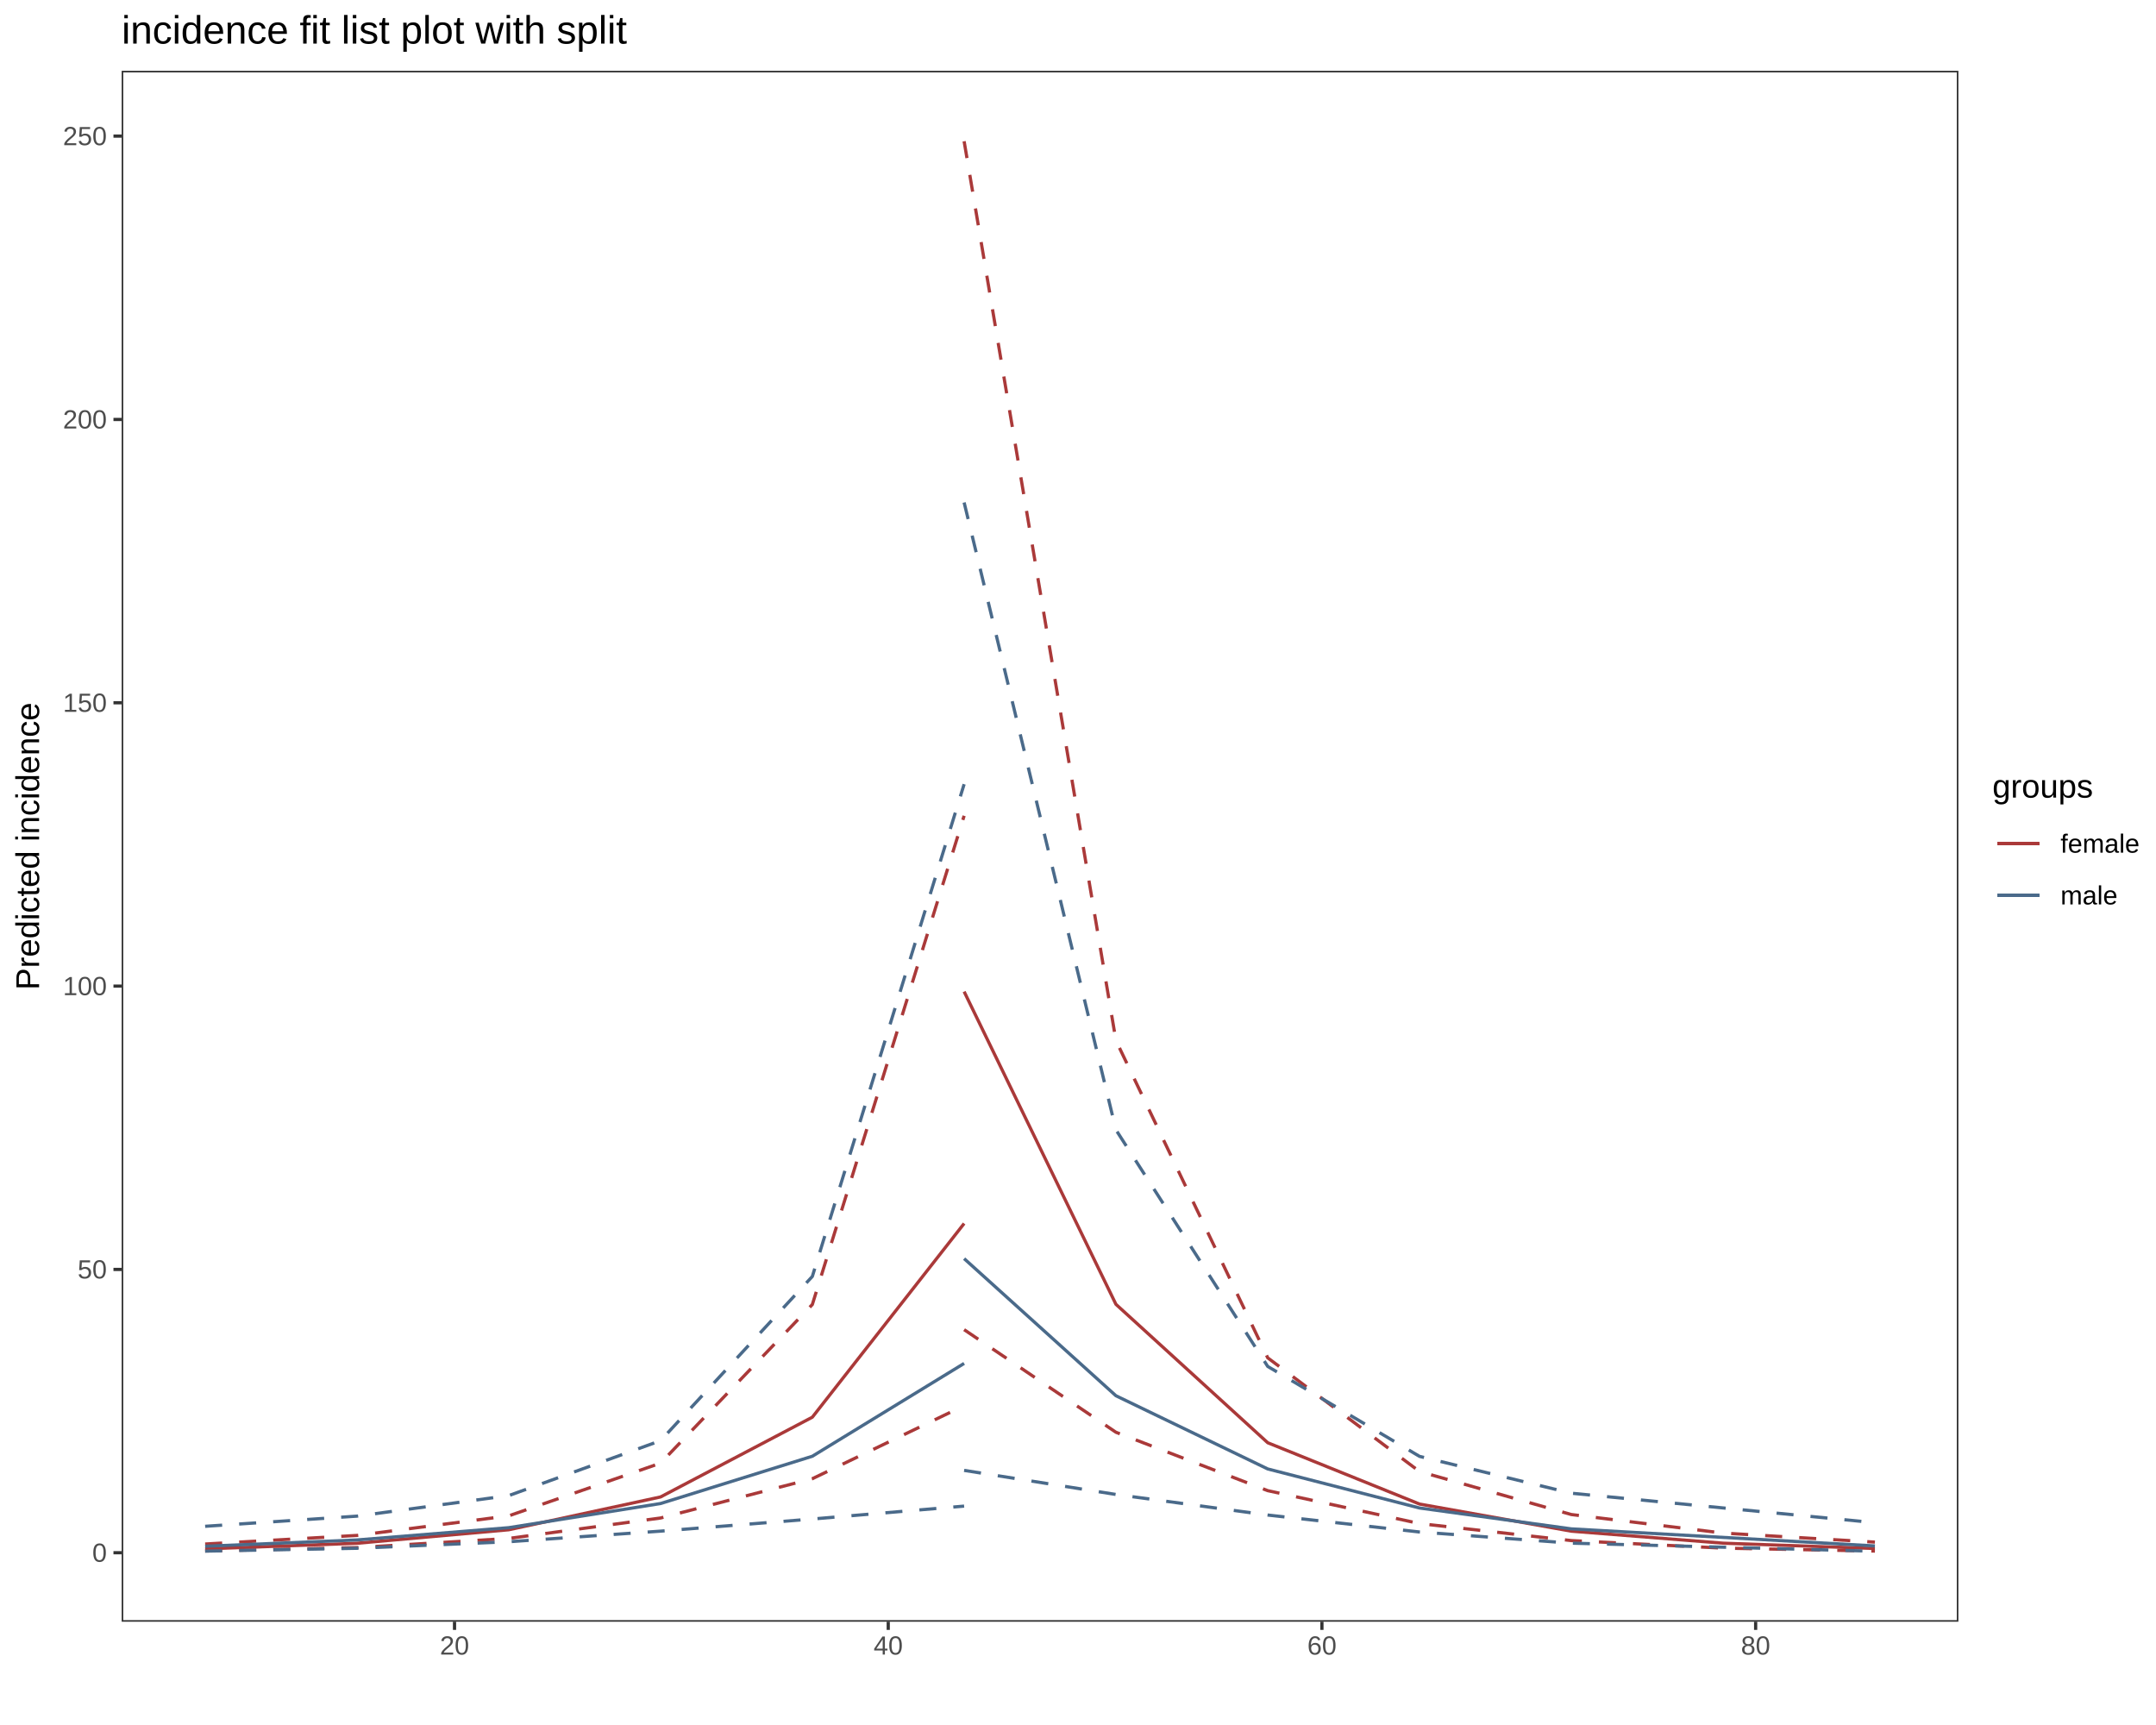
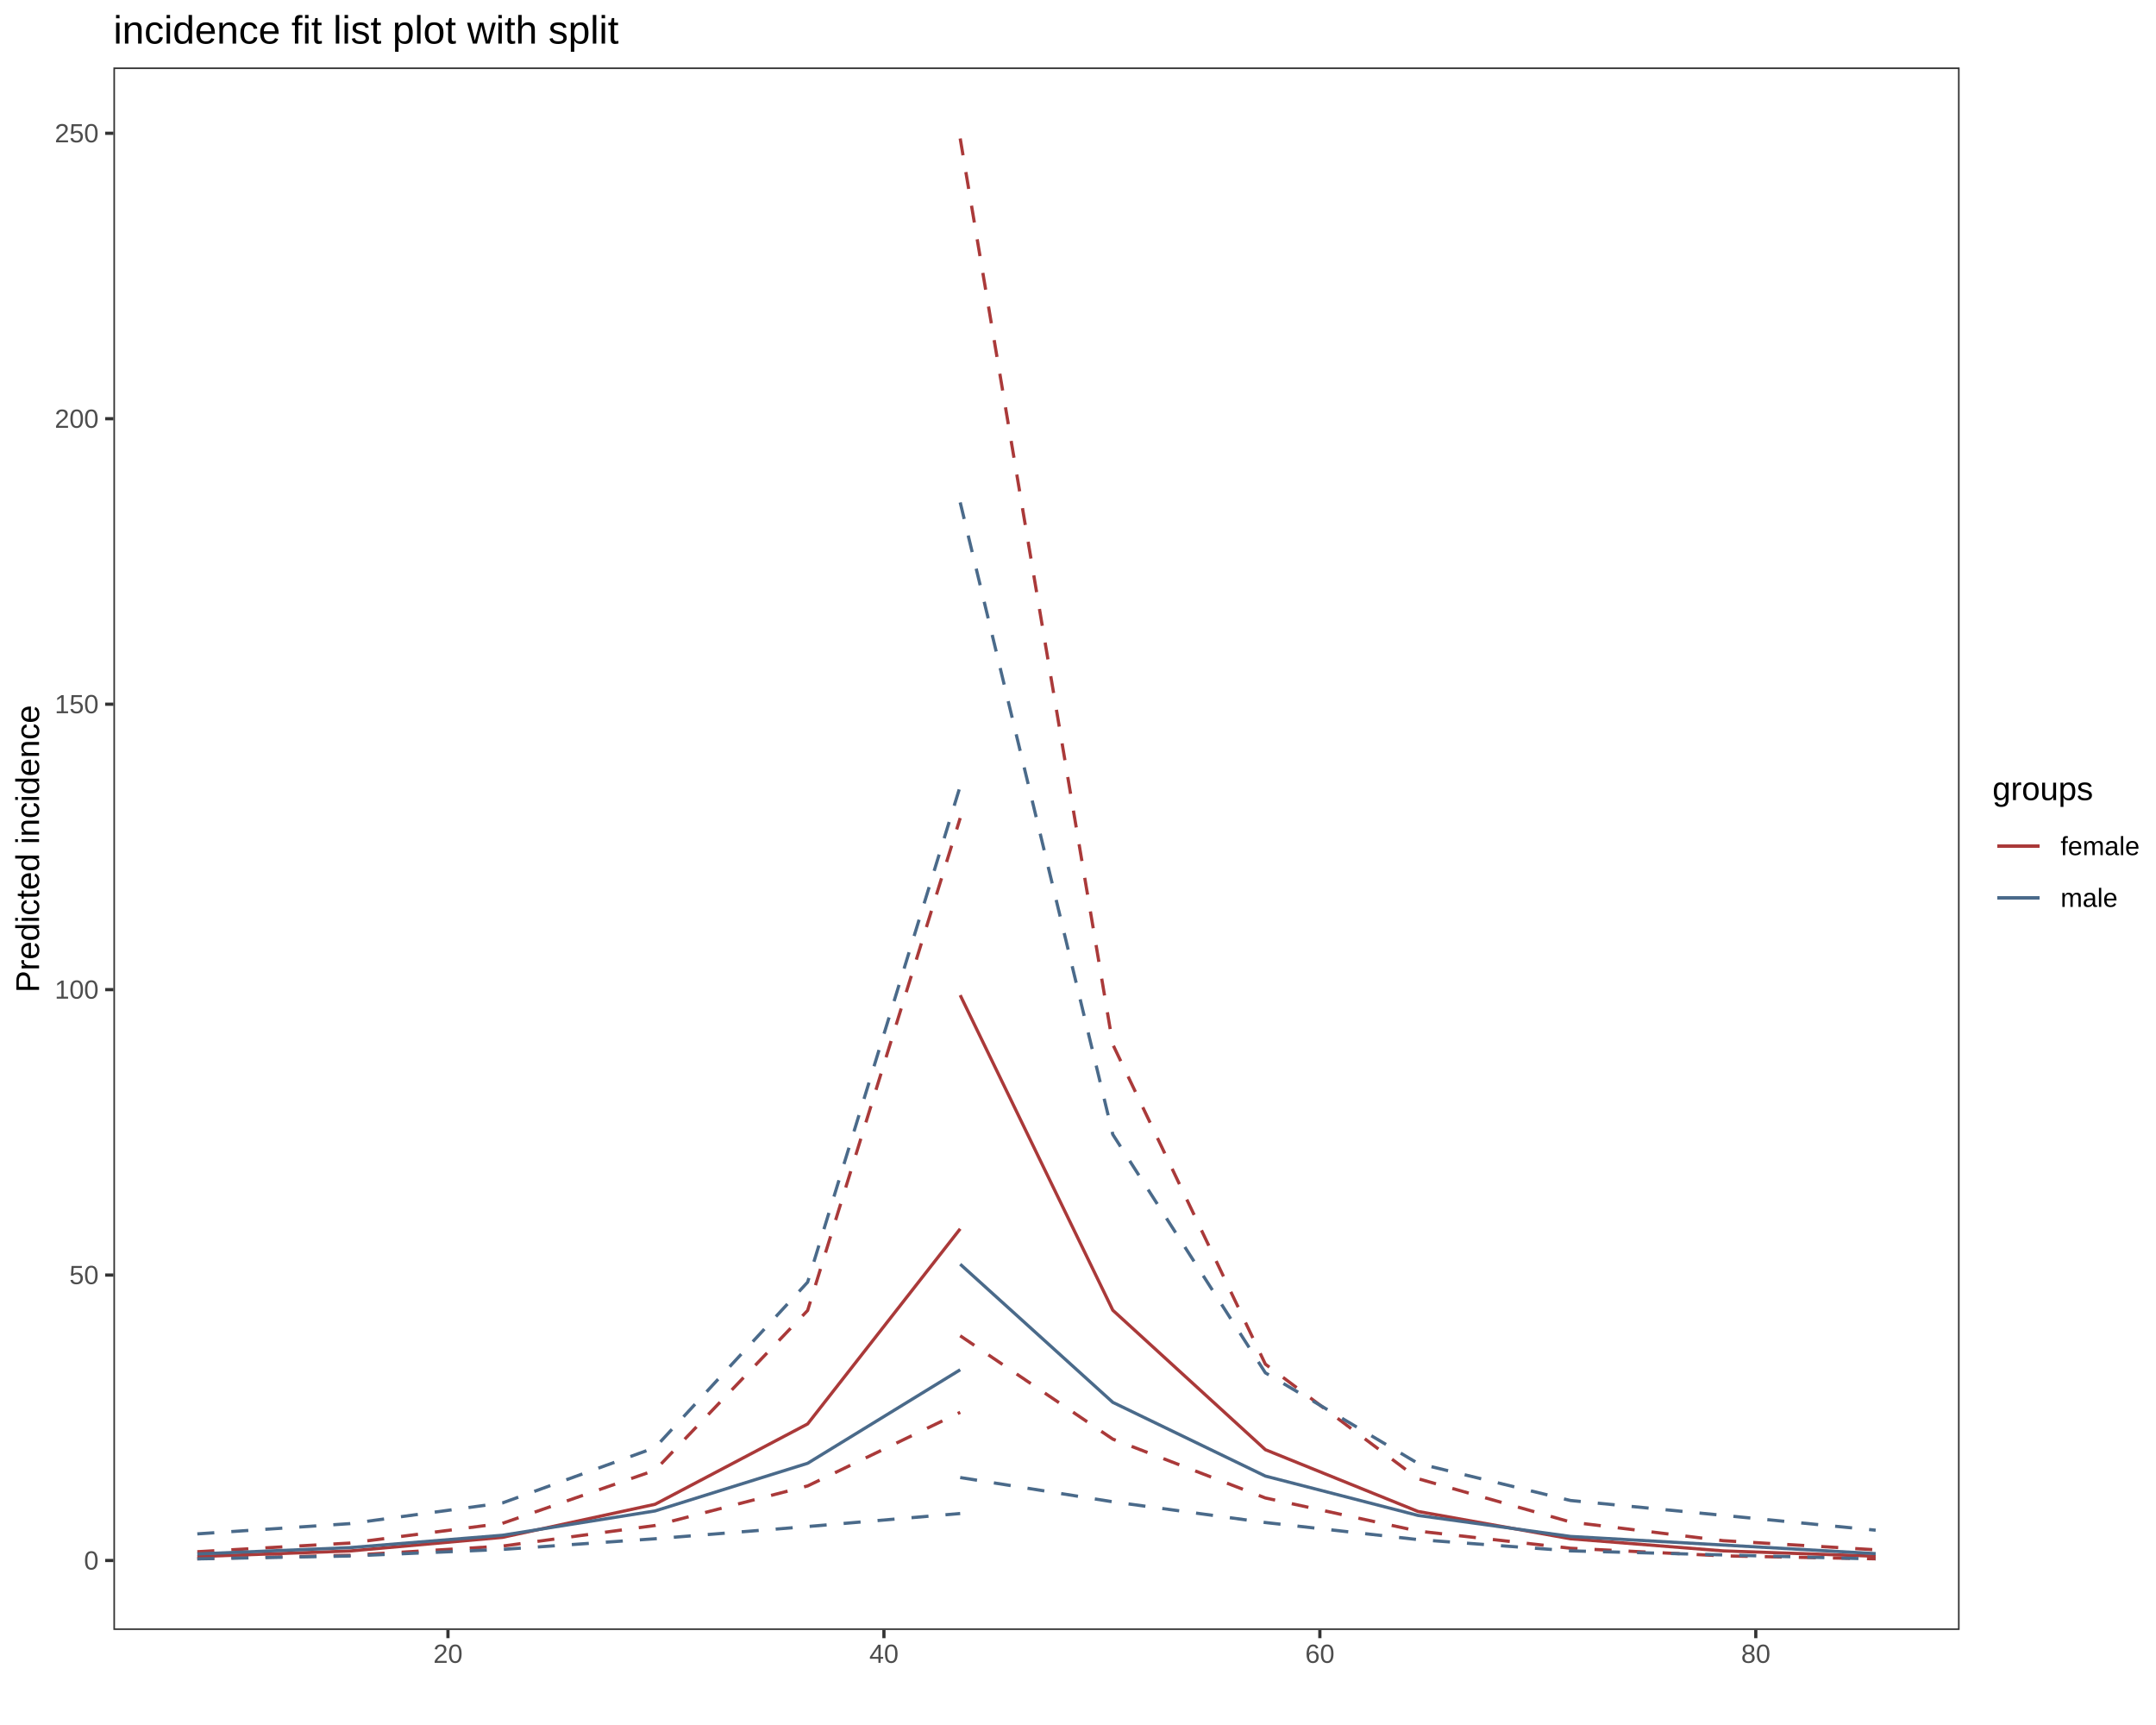
<svg xmlns="http://www.w3.org/2000/svg" viewBox="0 0 720.00 576.00">
  <defs>
    <style type="text/css">
-     line, polyline, path, rect, circle {
+     line, polyline, polygon, path, rect, circle {
      fill: none;
      stroke: #000000;
      stroke-linecap: round;
      stroke-linejoin: round;
      stroke-miterlimit: 10.00;
    }
  </style>
  </defs>
  <rect width="100%" height="100%" style="stroke: none; fill: #FFFFFF;" />
  <rect x="0.00" y="0.00" width="720.00" height="576.00" style="stroke-width: 1.07; stroke: #FFFFFF; fill: #FFFFFF;" />
  <defs>
-     <clipPath id="cpNDAuNjMwOXw2NTQuMDF8NTQxLjUwN3wyMy42MjY1">
-       <rect x="40.63" y="23.63" width="613.38" height="517.88" />
+     <clipPath id="cpMzcuODd8NjU0LjQxfDU0NC4yN3wyMi41Mg==">
+       <rect x="37.87" y="22.52" width="616.54" height="521.75" />
    </clipPath>
  </defs>
-   <rect x="40.63" y="23.63" width="613.38" height="517.88" style="stroke-width: 1.07; stroke: none; fill: #FFFFFF;" clip-path="url(#cpNDAuNjMwOXw2NTQuMDF8NTQxLjUwN3wyMy42MjY1)" />
-   <polyline points="68.51,517.18 119.20,515.32 169.90,510.81 220.59,499.85 271.28,473.22 321.97,408.54 " style="stroke-width: 1.07; stroke: #AA3939; stroke-linecap: butt;" clip-path="url(#cpNDAuNjMwOXw2NTQuMDF8NTQxLjUwN3wyMy42MjY1)" />
-   <polyline points="68.51,517.90 119.20,516.76 169.90,513.70 220.59,506.88 271.28,493.76 321.97,469.37 " style="stroke-width: 1.07; stroke: #AA3939; stroke-dasharray: 5.69,5.69; stroke-linecap: butt;" clip-path="url(#cpNDAuNjMwOXw2NTQuMDF8NTQxLjUwN3wyMy42MjY1)" />
-   <polyline points="68.51,515.57 119.20,512.70 169.90,506.16 220.59,488.56 271.28,435.60 321.97,272.40 " style="stroke-width: 1.07; stroke: #AA3939; stroke-dasharray: 5.69,5.69; stroke-linecap: butt;" clip-path="url(#cpNDAuNjMwOXw2NTQuMDF8NTQxLjUwN3wyMy42MjY1)" />
-   <polyline points="68.51,516.31 119.20,514.21 169.90,510.11 220.59,502.05 271.28,486.26 321.97,455.26 " style="stroke-width: 1.07; stroke: #4A6A8A; stroke-linecap: butt;" clip-path="url(#cpNDAuNjMwOXw2NTQuMDF8NTQxLjUwN3wyMy42MjY1)" />
-   <polyline points="68.51,517.94 119.20,516.99 169.90,514.81 220.59,511.27 271.28,507.22 321.97,502.91 " style="stroke-width: 1.07; stroke: #4A6A8A; stroke-dasharray: 5.69,5.69; stroke-linecap: butt;" clip-path="url(#cpNDAuNjMwOXw2NTQuMDF8NTQxLjUwN3wyMy42MjY1)" />
-   <polyline points="68.51,509.65 119.20,506.26 169.90,499.40 220.59,481.06 271.28,426.22 321.97,261.85 " style="stroke-width: 1.07; stroke: #4A6A8A; stroke-dasharray: 5.69,5.69; stroke-linecap: butt;" clip-path="url(#cpNDAuNjMwOXw2NTQuMDF8NTQxLjUwN3wyMy42MjY1)" />
-   <polyline points="321.97,331.11 372.67,435.53 423.36,481.75 474.05,502.22 524.74,511.28 575.44,515.29 626.13,517.07 " style="stroke-width: 1.07; stroke: #AA3939; stroke-linecap: butt;" clip-path="url(#cpNDAuNjMwOXw2NTQuMDF8NTQxLjUwN3wyMy42MjY1)" />
-   <polyline points="321.97,443.99 372.67,478.25 423.36,497.75 474.05,508.73 524.74,514.42 575.44,516.94 626.13,517.92 " style="stroke-width: 1.07; stroke: #AA3939; stroke-dasharray: 5.69,5.69; stroke-linecap: butt;" clip-path="url(#cpNDAuNjMwOXw2NTQuMDF8NTQxLjUwN3wyMy42MjY1)" />
-   <polyline points="321.97,47.17 372.67,347.44 423.36,453.40 474.05,491.36 524.74,505.72 575.44,511.91 626.13,514.93 " style="stroke-width: 1.07; stroke: #AA3939; stroke-dasharray: 5.69,5.69; stroke-linecap: butt;" clip-path="url(#cpNDAuNjMwOXw2NTQuMDF8NTQxLjUwN3wyMy42MjY1)" />
-   <polyline points="321.97,420.27 372.67,466.06 423.36,490.50 474.05,503.54 524.74,510.51 626.13,516.21 " style="stroke-width: 1.07; stroke: #4A6A8A; stroke-linecap: butt;" clip-path="url(#cpNDAuNjMwOXw2NTQuMDF8NTQxLjUwN3wyMy42MjY1)" />
-   <polyline points="321.97,490.98 372.67,499.02 423.36,505.89 474.05,511.55 524.74,515.28 626.13,517.97 " style="stroke-width: 1.07; stroke: #4A6A8A; stroke-dasharray: 5.69,5.69; stroke-linecap: butt;" clip-path="url(#cpNDAuNjMwOXw2NTQuMDF8NTQxLjUwN3wyMy42MjY1)" />
-   <polyline points="321.97,167.79 372.67,377.27 423.36,456.27 474.05,486.30 524.74,498.60 626.13,508.44 " style="stroke-width: 1.07; stroke: #4A6A8A; stroke-dasharray: 5.69,5.69; stroke-linecap: butt;" clip-path="url(#cpNDAuNjMwOXw2NTQuMDF8NTQxLjUwN3wyMy42MjY1)" />
-   <rect x="40.63" y="23.63" width="613.38" height="517.88" style="stroke-width: 1.07; stroke: #333333;" clip-path="url(#cpNDAuNjMwOXw2NTQuMDF8NTQxLjUwN3wyMy42MjY1)" />
+   <rect x="37.87" y="22.52" width="616.54" height="521.75" style="stroke-width: 1.07; stroke: none; fill: #FFFFFF;" clip-path="url(#cpMzcuODd8NjU0LjQxfDU0NC4yN3wyMi41Mg==)" />
+   <polyline points="65.89,519.76 116.85,517.89 167.80,513.34 218.76,502.30 269.71,475.47 320.66,410.32 " style="stroke-width: 1.07; stroke: #AA3939; stroke-linecap: butt;" clip-path="url(#cpMzcuODd8NjU0LjQxfDU0NC4yN3wyMi41Mg==)" />
+   <polyline points="65.89,520.49 116.85,519.34 167.80,516.26 218.76,509.38 269.71,496.17 320.66,471.59 " style="stroke-width: 1.07; stroke: #AA3939; stroke-dasharray: 5.69,5.69; stroke-linecap: butt;" clip-path="url(#cpMzcuODd8NjU0LjQxfDU0NC4yN3wyMi41Mg==)" />
+   <polyline points="65.89,518.14 116.85,515.25 167.80,508.66 218.76,490.93 269.71,437.58 320.66,273.16 " style="stroke-width: 1.07; stroke: #AA3939; stroke-dasharray: 5.69,5.69; stroke-linecap: butt;" clip-path="url(#cpMzcuODd8NjU0LjQxfDU0NC4yN3wyMi41Mg==)" />
+   <polyline points="65.89,518.88 116.85,516.77 167.80,512.64 218.76,504.52 269.71,488.61 320.66,457.38 " style="stroke-width: 1.07; stroke: #4A6A8A; stroke-linecap: butt;" clip-path="url(#cpMzcuODd8NjU0LjQxfDU0NC4yN3wyMi41Mg==)" />
+   <polyline points="65.89,520.53 116.85,519.57 167.80,517.37 218.76,513.81 269.71,509.73 320.66,505.38 " style="stroke-width: 1.07; stroke: #4A6A8A; stroke-dasharray: 5.69,5.69; stroke-linecap: butt;" clip-path="url(#cpMzcuODd8NjU0LjQxfDU0NC4yN3wyMi41Mg==)" />
+   <polyline points="65.89,512.18 116.85,508.76 167.80,501.85 218.76,483.37 269.71,428.13 320.66,262.52 " style="stroke-width: 1.07; stroke: #4A6A8A; stroke-dasharray: 5.69,5.69; stroke-linecap: butt;" clip-path="url(#cpMzcuODd8NjU0LjQxfDU0NC4yN3wyMi41Mg==)" />
+   <polyline points="320.66,332.30 371.62,437.50 422.57,484.07 473.53,504.69 524.48,513.82 575.43,517.86 626.39,519.65 " style="stroke-width: 1.07; stroke: #AA3939; stroke-linecap: butt;" clip-path="url(#cpMzcuODd8NjU0LjQxfDU0NC4yN3wyMi41Mg==)" />
+   <polyline points="320.66,446.03 371.62,480.54 422.57,500.19 473.53,511.25 524.48,516.98 575.43,519.52 626.39,520.51 " style="stroke-width: 1.07; stroke: #AA3939; stroke-dasharray: 5.69,5.69; stroke-linecap: butt;" clip-path="url(#cpMzcuODd8NjU0LjQxfDU0NC4yN3wyMi41Mg==)" />
+   <polyline points="320.66,46.24 371.62,348.75 422.57,455.51 473.53,493.75 524.48,508.22 575.43,514.45 626.39,517.50 " style="stroke-width: 1.07; stroke: #AA3939; stroke-dasharray: 5.69,5.69; stroke-linecap: butt;" clip-path="url(#cpMzcuODd8NjU0LjQxfDU0NC4yN3wyMi41Mg==)" />
+   <polyline points="320.66,422.13 371.62,468.26 422.57,492.88 473.53,506.02 524.48,513.04 626.39,518.78 " style="stroke-width: 1.07; stroke: #4A6A8A; stroke-linecap: butt;" clip-path="url(#cpMzcuODd8NjU0LjQxfDU0NC4yN3wyMi41Mg==)" />
+   <polyline points="320.66,493.37 371.62,501.47 422.57,508.39 473.53,514.09 524.48,517.85 626.39,520.56 " style="stroke-width: 1.07; stroke: #4A6A8A; stroke-dasharray: 5.69,5.69; stroke-linecap: butt;" clip-path="url(#cpMzcuODd8NjU0LjQxfDU0NC4yN3wyMi41Mg==)" />
+   <polyline points="320.66,167.76 371.62,378.81 422.57,458.40 473.53,488.65 524.48,501.04 626.39,510.95 " style="stroke-width: 1.07; stroke: #4A6A8A; stroke-dasharray: 5.69,5.69; stroke-linecap: butt;" clip-path="url(#cpMzcuODd8NjU0LjQxfDU0NC4yN3wyMi41Mg==)" />
+   <rect x="37.87" y="22.52" width="616.54" height="521.75" style="stroke-width: 1.07; stroke: #333333;" clip-path="url(#cpMzcuODd8NjU0LjQxfDU0NC4yN3wyMi41Mg==)" />
  <defs>
-     <clipPath id="cpMHw3MjB8NTc2fDA=">
+     <clipPath id="cpMC4wMHw3MjAuMDB8NTc2LjAwfDAuMDA=">
      <rect x="0.00" y="0.00" width="720.00" height="576.00" />
    </clipPath>
  </defs>
-   <g clip-path="url(#cpMHw3MjB8NTc2fDA=)">
-     <text x="30.81" y="521.51" style="font-size: 8.80px; fill: #4D4D4D; font-family: Liberation Sans;" textLength="4.89px" lengthAdjust="spacingAndGlyphs">0</text>
+   <g clip-path="url(#cpMC4wMHw3MjAuMDB8NTc2LjAwfDAuMDA=)">
+     <text x="28.05" y="524.10" style="font-size: 8.80px; fill: #4D4D4D; font-family: Liberation Sans;" textLength="4.89px" lengthAdjust="spacingAndGlyphs">0</text>
  </g>
-   <g clip-path="url(#cpMHw3MjB8NTc2fDA=)">
-     <text x="25.91" y="426.90" style="font-size: 8.80px; fill: #4D4D4D; font-family: Liberation Sans;" textLength="9.79px" lengthAdjust="spacingAndGlyphs">50</text>
+   <g clip-path="url(#cpMC4wMHw3MjAuMDB8NTc2LjAwfDAuMDA=)">
+     <text x="23.16" y="428.78" style="font-size: 8.80px; fill: #4D4D4D; font-family: Liberation Sans;" textLength="9.78px" lengthAdjust="spacingAndGlyphs">50</text>
  </g>
-   <g clip-path="url(#cpMHw3MjB8NTc2fDA=)">
-     <text x="21.02" y="332.30" style="font-size: 8.80px; fill: #4D4D4D; font-family: Liberation Sans;" textLength="14.68px" lengthAdjust="spacingAndGlyphs">100</text>
+   <g clip-path="url(#cpMC4wMHw3MjAuMDB8NTc2LjAwfDAuMDA=)">
+     <text x="18.27" y="333.47" style="font-size: 8.80px; fill: #4D4D4D; font-family: Liberation Sans;" textLength="14.67px" lengthAdjust="spacingAndGlyphs">100</text>
  </g>
-   <g clip-path="url(#cpMHw3MjB8NTc2fDA=)">
-     <text x="21.02" y="237.69" style="font-size: 8.80px; fill: #4D4D4D; font-family: Liberation Sans;" textLength="14.68px" lengthAdjust="spacingAndGlyphs">150</text>
+   <g clip-path="url(#cpMC4wMHw3MjAuMDB8NTc2LjAwfDAuMDA=)">
+     <text x="18.27" y="238.16" style="font-size: 8.80px; fill: #4D4D4D; font-family: Liberation Sans;" textLength="14.67px" lengthAdjust="spacingAndGlyphs">150</text>
  </g>
-   <g clip-path="url(#cpMHw3MjB8NTc2fDA=)">
-     <text x="21.02" y="143.08" style="font-size: 8.80px; fill: #4D4D4D; font-family: Liberation Sans;" textLength="14.68px" lengthAdjust="spacingAndGlyphs">200</text>
+   <g clip-path="url(#cpMC4wMHw3MjAuMDB8NTc2LjAwfDAuMDA=)">
+     <text x="18.27" y="142.85" style="font-size: 8.80px; fill: #4D4D4D; font-family: Liberation Sans;" textLength="14.67px" lengthAdjust="spacingAndGlyphs">200</text>
  </g>
-   <g clip-path="url(#cpMHw3MjB8NTc2fDA=)">
-     <text x="21.02" y="48.48" style="font-size: 8.80px; fill: #4D4D4D; font-family: Liberation Sans;" textLength="14.68px" lengthAdjust="spacingAndGlyphs">250</text>
+   <g clip-path="url(#cpMC4wMHw3MjAuMDB8NTc2LjAwfDAuMDA=)">
+     <text x="18.27" y="47.53" style="font-size: 8.80px; fill: #4D4D4D; font-family: Liberation Sans;" textLength="14.67px" lengthAdjust="spacingAndGlyphs">250</text>
  </g>
-   <polyline points="37.89,518.48 40.63,518.48 " style="stroke-width: 1.07; stroke: #333333; stroke-linecap: butt;" clip-path="url(#cpMHw3MjB8NTc2fDA=)" />
-   <polyline points="37.89,423.88 40.63,423.88 " style="stroke-width: 1.07; stroke: #333333; stroke-linecap: butt;" clip-path="url(#cpMHw3MjB8NTc2fDA=)" />
-   <polyline points="37.89,329.27 40.63,329.27 " style="stroke-width: 1.07; stroke: #333333; stroke-linecap: butt;" clip-path="url(#cpMHw3MjB8NTc2fDA=)" />
-   <polyline points="37.89,234.66 40.63,234.66 " style="stroke-width: 1.07; stroke: #333333; stroke-linecap: butt;" clip-path="url(#cpMHw3MjB8NTc2fDA=)" />
-   <polyline points="37.89,140.06 40.63,140.06 " style="stroke-width: 1.07; stroke: #333333; stroke-linecap: butt;" clip-path="url(#cpMHw3MjB8NTc2fDA=)" />
-   <polyline points="37.89,45.45 40.63,45.45 " style="stroke-width: 1.07; stroke: #333333; stroke-linecap: butt;" clip-path="url(#cpMHw3MjB8NTc2fDA=)" />
-   <polyline points="151.79,544.25 151.79,541.51 " style="stroke-width: 1.07; stroke: #333333; stroke-linecap: butt;" clip-path="url(#cpMHw3MjB8NTc2fDA=)" />
-   <polyline points="296.63,544.25 296.63,541.51 " style="stroke-width: 1.07; stroke: #333333; stroke-linecap: butt;" clip-path="url(#cpMHw3MjB8NTc2fDA=)" />
-   <polyline points="441.46,544.25 441.46,541.51 " style="stroke-width: 1.07; stroke: #333333; stroke-linecap: butt;" clip-path="url(#cpMHw3MjB8NTc2fDA=)" />
-   <polyline points="586.30,544.25 586.30,541.51 " style="stroke-width: 1.07; stroke: #333333; stroke-linecap: butt;" clip-path="url(#cpMHw3MjB8NTc2fDA=)" />
-   <g clip-path="url(#cpMHw3MjB8NTc2fDA=)">
-     <text x="146.90" y="552.49" style="font-size: 8.80px; fill: #4D4D4D; font-family: Liberation Sans;" textLength="9.79px" lengthAdjust="spacingAndGlyphs">20</text>
+   <polyline points="35.13,521.07 37.87,521.07 " style="stroke-width: 1.07; stroke: #333333; stroke-linecap: butt;" clip-path="url(#cpMC4wMHw3MjAuMDB8NTc2LjAwfDAuMDA=)" />
+   <polyline points="35.13,425.76 37.87,425.76 " style="stroke-width: 1.07; stroke: #333333; stroke-linecap: butt;" clip-path="url(#cpMC4wMHw3MjAuMDB8NTc2LjAwfDAuMDA=)" />
+   <polyline points="35.13,330.45 37.87,330.45 " style="stroke-width: 1.07; stroke: #333333; stroke-linecap: butt;" clip-path="url(#cpMC4wMHw3MjAuMDB8NTc2LjAwfDAuMDA=)" />
+   <polyline points="35.13,235.14 37.87,235.14 " style="stroke-width: 1.07; stroke: #333333; stroke-linecap: butt;" clip-path="url(#cpMC4wMHw3MjAuMDB8NTc2LjAwfDAuMDA=)" />
+   <polyline points="35.13,139.82 37.87,139.82 " style="stroke-width: 1.07; stroke: #333333; stroke-linecap: butt;" clip-path="url(#cpMC4wMHw3MjAuMDB8NTc2LjAwfDAuMDA=)" />
+   <polyline points="35.13,44.51 37.87,44.51 " style="stroke-width: 1.07; stroke: #333333; stroke-linecap: butt;" clip-path="url(#cpMC4wMHw3MjAuMDB8NTc2LjAwfDAuMDA=)" />
+   <polyline points="149.60,547.01 149.60,544.27 " style="stroke-width: 1.07; stroke: #333333; stroke-linecap: butt;" clip-path="url(#cpMC4wMHw3MjAuMDB8NTc2LjAwfDAuMDA=)" />
+   <polyline points="295.19,547.01 295.19,544.27 " style="stroke-width: 1.07; stroke: #333333; stroke-linecap: butt;" clip-path="url(#cpMC4wMHw3MjAuMDB8NTc2LjAwfDAuMDA=)" />
+   <polyline points="440.77,547.01 440.77,544.27 " style="stroke-width: 1.07; stroke: #333333; stroke-linecap: butt;" clip-path="url(#cpMC4wMHw3MjAuMDB8NTc2LjAwfDAuMDA=)" />
+   <polyline points="586.35,547.01 586.35,544.27 " style="stroke-width: 1.07; stroke: #333333; stroke-linecap: butt;" clip-path="url(#cpMC4wMHw3MjAuMDB8NTc2LjAwfDAuMDA=)" />
+   <g clip-path="url(#cpMC4wMHw3MjAuMDB8NTc2LjAwfDAuMDA=)">
+     <text x="144.71" y="555.25" style="font-size: 8.80px; fill: #4D4D4D; font-family: Liberation Sans;" textLength="9.78px" lengthAdjust="spacingAndGlyphs">20</text>
  </g>
-   <g clip-path="url(#cpMHw3MjB8NTc2fDA=)">
-     <text x="291.73" y="552.49" style="font-size: 8.80px; fill: #4D4D4D; font-family: Liberation Sans;" textLength="9.79px" lengthAdjust="spacingAndGlyphs">40</text>
+   <g clip-path="url(#cpMC4wMHw3MjAuMDB8NTc2LjAwfDAuMDA=)">
+     <text x="290.30" y="555.25" style="font-size: 8.80px; fill: #4D4D4D; font-family: Liberation Sans;" textLength="9.78px" lengthAdjust="spacingAndGlyphs">40</text>
  </g>
-   <g clip-path="url(#cpMHw3MjB8NTc2fDA=)">
-     <text x="436.57" y="552.49" style="font-size: 8.80px; fill: #4D4D4D; font-family: Liberation Sans;" textLength="9.79px" lengthAdjust="spacingAndGlyphs">60</text>
+   <g clip-path="url(#cpMC4wMHw3MjAuMDB8NTc2LjAwfDAuMDA=)">
+     <text x="435.88" y="555.25" style="font-size: 8.80px; fill: #4D4D4D; font-family: Liberation Sans;" textLength="9.78px" lengthAdjust="spacingAndGlyphs">60</text>
  </g>
-   <g clip-path="url(#cpMHw3MjB8NTc2fDA=)">
-     <text x="581.40" y="552.49" style="font-size: 8.80px; fill: #4D4D4D; font-family: Liberation Sans;" textLength="9.79px" lengthAdjust="spacingAndGlyphs">80</text>
+   <g clip-path="url(#cpMC4wMHw3MjAuMDB8NTc2LjAwfDAuMDA=)">
+     <text x="581.46" y="555.25" style="font-size: 8.80px; fill: #4D4D4D; font-family: Liberation Sans;" textLength="9.78px" lengthAdjust="spacingAndGlyphs">80</text>
  </g>
-   <g clip-path="url(#cpMHw3MjB8NTc2fDA=)">
-     <text transform="translate(13.05,330.57) rotate(-90)" style="font-size: 11.00px; font-family: Liberation Sans;" textLength="96.00px" lengthAdjust="spacingAndGlyphs">Predicted incidence</text>
+   <g clip-path="url(#cpMC4wMHw3MjAuMDB8NTc2LjAwfDAuMDA=)">
+     <text transform="translate(13.04,331.43) rotate(-90)" style="font-size: 11.00px; font-family: Liberation Sans;" textLength="96.06px" lengthAdjust="spacingAndGlyphs">Predicted incidence</text>
  </g>
-   <rect x="665.35" y="257.52" width="49.17" height="50.10" style="stroke-width: 1.07; stroke: none; fill: #FFFFFF;" clip-path="url(#cpMHw3MjB8NTc2fDA=)" />
-   <g clip-path="url(#cpMHw3MjB8NTc2fDA=)">
-     <text x="665.35" y="266.33" style="font-size: 11.00px; font-family: Liberation Sans;" textLength="33.63px" lengthAdjust="spacingAndGlyphs">groups</text>
+   <rect x="665.37" y="258.35" width="49.15" height="50.09" style="stroke-width: 1.07; stroke: none; fill: #FFFFFF;" clip-path="url(#cpMC4wMHw3MjAuMDB8NTc2LjAwfDAuMDA=)" />
+   <g clip-path="url(#cpMC4wMHw3MjAuMDB8NTc2LjAwfDAuMDA=)">
+     <text x="665.37" y="267.16" style="font-size: 11.00px; font-family: Liberation Sans;" textLength="33.66px" lengthAdjust="spacingAndGlyphs">groups</text>
  </g>
-   <rect x="665.35" y="273.06" width="17.28" height="17.28" style="stroke-width: 1.07; stroke: none; fill: #FFFFFF;" clip-path="url(#cpMHw3MjB8NTc2fDA=)" />
-   <line x1="667.08" y1="281.70" x2="680.90" y2="281.70" style="stroke-width: 1.07; stroke: #AA3939; stroke-linecap: butt;" clip-path="url(#cpMHw3MjB8NTc2fDA=)" />
-   <line x1="667.08" y1="281.70" x2="680.90" y2="281.70" style="stroke-width: 1.07; stroke: #AA3939; stroke-dasharray: 5.69,5.69; stroke-linecap: butt;" clip-path="url(#cpMHw3MjB8NTc2fDA=)" />
-   <line x1="667.08" y1="281.70" x2="680.90" y2="281.70" style="stroke-width: 1.07; stroke: #AA3939; stroke-dasharray: 5.69,5.69; stroke-linecap: butt;" clip-path="url(#cpMHw3MjB8NTc2fDA=)" />
-   <line x1="667.08" y1="281.70" x2="680.90" y2="281.70" style="stroke-width: 1.07; stroke: #AA3939; stroke-linecap: butt;" clip-path="url(#cpMHw3MjB8NTc2fDA=)" />
-   <line x1="667.08" y1="281.70" x2="680.90" y2="281.70" style="stroke-width: 1.07; stroke: #AA3939; stroke-dasharray: 5.69,5.69; stroke-linecap: butt;" clip-path="url(#cpMHw3MjB8NTc2fDA=)" />
-   <line x1="667.08" y1="281.70" x2="680.90" y2="281.70" style="stroke-width: 1.07; stroke: #AA3939; stroke-dasharray: 5.69,5.69; stroke-linecap: butt;" clip-path="url(#cpMHw3MjB8NTc2fDA=)" />
-   <line x1="667.08" y1="281.70" x2="680.90" y2="281.70" style="stroke-width: 1.07; stroke: #AA3939; stroke-linecap: butt;" clip-path="url(#cpMHw3MjB8NTc2fDA=)" />
-   <line x1="667.08" y1="281.70" x2="680.90" y2="281.70" style="stroke-width: 1.07; stroke: #AA3939; stroke-dasharray: 5.69,5.69; stroke-linecap: butt;" clip-path="url(#cpMHw3MjB8NTc2fDA=)" />
-   <line x1="667.08" y1="281.70" x2="680.90" y2="281.70" style="stroke-width: 1.07; stroke: #AA3939; stroke-dasharray: 5.69,5.69; stroke-linecap: butt;" clip-path="url(#cpMHw3MjB8NTc2fDA=)" />
-   <line x1="667.08" y1="281.70" x2="680.90" y2="281.70" style="stroke-width: 1.07; stroke: #AA3939; stroke-linecap: butt;" clip-path="url(#cpMHw3MjB8NTc2fDA=)" />
-   <line x1="667.08" y1="281.70" x2="680.90" y2="281.70" style="stroke-width: 1.07; stroke: #AA3939; stroke-dasharray: 5.69,5.69; stroke-linecap: butt;" clip-path="url(#cpMHw3MjB8NTc2fDA=)" />
-   <line x1="667.08" y1="281.70" x2="680.90" y2="281.70" style="stroke-width: 1.07; stroke: #AA3939; stroke-dasharray: 5.69,5.69; stroke-linecap: butt;" clip-path="url(#cpMHw3MjB8NTc2fDA=)" />
-   <rect x="665.35" y="290.34" width="17.28" height="17.28" style="stroke-width: 1.07; stroke: none; fill: #FFFFFF;" clip-path="url(#cpMHw3MjB8NTc2fDA=)" />
-   <line x1="667.08" y1="298.98" x2="680.90" y2="298.98" style="stroke-width: 1.07; stroke: #4A6A8A; stroke-linecap: butt;" clip-path="url(#cpMHw3MjB8NTc2fDA=)" />
-   <line x1="667.08" y1="298.98" x2="680.90" y2="298.98" style="stroke-width: 1.07; stroke: #4A6A8A; stroke-dasharray: 5.69,5.69; stroke-linecap: butt;" clip-path="url(#cpMHw3MjB8NTc2fDA=)" />
-   <line x1="667.08" y1="298.98" x2="680.90" y2="298.98" style="stroke-width: 1.07; stroke: #4A6A8A; stroke-dasharray: 5.69,5.69; stroke-linecap: butt;" clip-path="url(#cpMHw3MjB8NTc2fDA=)" />
-   <line x1="667.08" y1="298.98" x2="680.90" y2="298.98" style="stroke-width: 1.07; stroke: #4A6A8A; stroke-linecap: butt;" clip-path="url(#cpMHw3MjB8NTc2fDA=)" />
-   <line x1="667.08" y1="298.98" x2="680.90" y2="298.98" style="stroke-width: 1.07; stroke: #4A6A8A; stroke-dasharray: 5.69,5.69; stroke-linecap: butt;" clip-path="url(#cpMHw3MjB8NTc2fDA=)" />
-   <line x1="667.08" y1="298.98" x2="680.90" y2="298.98" style="stroke-width: 1.07; stroke: #4A6A8A; stroke-dasharray: 5.69,5.69; stroke-linecap: butt;" clip-path="url(#cpMHw3MjB8NTc2fDA=)" />
-   <line x1="667.08" y1="298.98" x2="680.90" y2="298.98" style="stroke-width: 1.07; stroke: #4A6A8A; stroke-linecap: butt;" clip-path="url(#cpMHw3MjB8NTc2fDA=)" />
-   <line x1="667.08" y1="298.98" x2="680.90" y2="298.98" style="stroke-width: 1.07; stroke: #4A6A8A; stroke-dasharray: 5.69,5.69; stroke-linecap: butt;" clip-path="url(#cpMHw3MjB8NTc2fDA=)" />
-   <line x1="667.08" y1="298.98" x2="680.90" y2="298.98" style="stroke-width: 1.07; stroke: #4A6A8A; stroke-dasharray: 5.69,5.69; stroke-linecap: butt;" clip-path="url(#cpMHw3MjB8NTc2fDA=)" />
-   <line x1="667.08" y1="298.98" x2="680.90" y2="298.98" style="stroke-width: 1.07; stroke: #4A6A8A; stroke-linecap: butt;" clip-path="url(#cpMHw3MjB8NTc2fDA=)" />
-   <line x1="667.08" y1="298.98" x2="680.90" y2="298.98" style="stroke-width: 1.07; stroke: #4A6A8A; stroke-dasharray: 5.69,5.69; stroke-linecap: butt;" clip-path="url(#cpMHw3MjB8NTc2fDA=)" />
-   <line x1="667.08" y1="298.98" x2="680.90" y2="298.98" style="stroke-width: 1.07; stroke: #4A6A8A; stroke-dasharray: 5.69,5.69; stroke-linecap: butt;" clip-path="url(#cpMHw3MjB8NTc2fDA=)" />
-   <g clip-path="url(#cpMHw3MjB8NTc2fDA=)">
-     <text x="688.11" y="284.72" style="font-size: 8.80px; font-family: Liberation Sans;" textLength="26.41px" lengthAdjust="spacingAndGlyphs">female</text>
+   <rect x="665.37" y="273.88" width="17.28" height="17.28" style="stroke-width: 1.07; stroke: none; fill: #FFFFFF;" clip-path="url(#cpMC4wMHw3MjAuMDB8NTc2LjAwfDAuMDA=)" />
+   <line x1="667.10" y1="282.52" x2="680.92" y2="282.52" style="stroke-width: 1.07; stroke: #AA3939; stroke-linecap: butt;" clip-path="url(#cpMC4wMHw3MjAuMDB8NTc2LjAwfDAuMDA=)" />
+   <line x1="667.10" y1="282.52" x2="680.92" y2="282.52" style="stroke-width: 1.07; stroke: #AA3939; stroke-dasharray: 5.69,5.69; stroke-linecap: butt;" clip-path="url(#cpMC4wMHw3MjAuMDB8NTc2LjAwfDAuMDA=)" />
+   <line x1="667.10" y1="282.52" x2="680.92" y2="282.52" style="stroke-width: 1.07; stroke: #AA3939; stroke-dasharray: 5.69,5.69; stroke-linecap: butt;" clip-path="url(#cpMC4wMHw3MjAuMDB8NTc2LjAwfDAuMDA=)" />
+   <line x1="667.10" y1="282.52" x2="680.92" y2="282.52" style="stroke-width: 1.07; stroke: #AA3939; stroke-linecap: butt;" clip-path="url(#cpMC4wMHw3MjAuMDB8NTc2LjAwfDAuMDA=)" />
+   <line x1="667.10" y1="282.52" x2="680.92" y2="282.52" style="stroke-width: 1.07; stroke: #AA3939; stroke-dasharray: 5.69,5.69; stroke-linecap: butt;" clip-path="url(#cpMC4wMHw3MjAuMDB8NTc2LjAwfDAuMDA=)" />
+   <line x1="667.10" y1="282.52" x2="680.92" y2="282.52" style="stroke-width: 1.07; stroke: #AA3939; stroke-dasharray: 5.69,5.69; stroke-linecap: butt;" clip-path="url(#cpMC4wMHw3MjAuMDB8NTc2LjAwfDAuMDA=)" />
+   <line x1="667.10" y1="282.52" x2="680.92" y2="282.52" style="stroke-width: 1.07; stroke: #AA3939; stroke-linecap: butt;" clip-path="url(#cpMC4wMHw3MjAuMDB8NTc2LjAwfDAuMDA=)" />
+   <line x1="667.10" y1="282.52" x2="680.92" y2="282.52" style="stroke-width: 1.07; stroke: #AA3939; stroke-dasharray: 5.69,5.69; stroke-linecap: butt;" clip-path="url(#cpMC4wMHw3MjAuMDB8NTc2LjAwfDAuMDA=)" />
+   <line x1="667.10" y1="282.52" x2="680.92" y2="282.52" style="stroke-width: 1.07; stroke: #AA3939; stroke-dasharray: 5.69,5.69; stroke-linecap: butt;" clip-path="url(#cpMC4wMHw3MjAuMDB8NTc2LjAwfDAuMDA=)" />
+   <line x1="667.10" y1="282.52" x2="680.92" y2="282.52" style="stroke-width: 1.07; stroke: #AA3939; stroke-linecap: butt;" clip-path="url(#cpMC4wMHw3MjAuMDB8NTc2LjAwfDAuMDA=)" />
+   <line x1="667.10" y1="282.52" x2="680.92" y2="282.52" style="stroke-width: 1.07; stroke: #AA3939; stroke-dasharray: 5.69,5.69; stroke-linecap: butt;" clip-path="url(#cpMC4wMHw3MjAuMDB8NTc2LjAwfDAuMDA=)" />
+   <line x1="667.10" y1="282.52" x2="680.92" y2="282.52" style="stroke-width: 1.07; stroke: #AA3939; stroke-dasharray: 5.69,5.69; stroke-linecap: butt;" clip-path="url(#cpMC4wMHw3MjAuMDB8NTc2LjAwfDAuMDA=)" />
+   <rect x="665.37" y="291.16" width="17.28" height="17.28" style="stroke-width: 1.07; stroke: none; fill: #FFFFFF;" clip-path="url(#cpMC4wMHw3MjAuMDB8NTc2LjAwfDAuMDA=)" />
+   <line x1="667.10" y1="299.80" x2="680.92" y2="299.80" style="stroke-width: 1.07; stroke: #4A6A8A; stroke-linecap: butt;" clip-path="url(#cpMC4wMHw3MjAuMDB8NTc2LjAwfDAuMDA=)" />
+   <line x1="667.10" y1="299.80" x2="680.92" y2="299.80" style="stroke-width: 1.07; stroke: #4A6A8A; stroke-dasharray: 5.69,5.69; stroke-linecap: butt;" clip-path="url(#cpMC4wMHw3MjAuMDB8NTc2LjAwfDAuMDA=)" />
+   <line x1="667.10" y1="299.80" x2="680.92" y2="299.80" style="stroke-width: 1.07; stroke: #4A6A8A; stroke-dasharray: 5.69,5.69; stroke-linecap: butt;" clip-path="url(#cpMC4wMHw3MjAuMDB8NTc2LjAwfDAuMDA=)" />
+   <line x1="667.10" y1="299.80" x2="680.92" y2="299.80" style="stroke-width: 1.07; stroke: #4A6A8A; stroke-linecap: butt;" clip-path="url(#cpMC4wMHw3MjAuMDB8NTc2LjAwfDAuMDA=)" />
+   <line x1="667.10" y1="299.80" x2="680.92" y2="299.80" style="stroke-width: 1.07; stroke: #4A6A8A; stroke-dasharray: 5.69,5.69; stroke-linecap: butt;" clip-path="url(#cpMC4wMHw3MjAuMDB8NTc2LjAwfDAuMDA=)" />
+   <line x1="667.10" y1="299.80" x2="680.92" y2="299.80" style="stroke-width: 1.07; stroke: #4A6A8A; stroke-dasharray: 5.69,5.69; stroke-linecap: butt;" clip-path="url(#cpMC4wMHw3MjAuMDB8NTc2LjAwfDAuMDA=)" />
+   <line x1="667.10" y1="299.80" x2="680.92" y2="299.80" style="stroke-width: 1.07; stroke: #4A6A8A; stroke-linecap: butt;" clip-path="url(#cpMC4wMHw3MjAuMDB8NTc2LjAwfDAuMDA=)" />
+   <line x1="667.10" y1="299.80" x2="680.92" y2="299.80" style="stroke-width: 1.07; stroke: #4A6A8A; stroke-dasharray: 5.69,5.69; stroke-linecap: butt;" clip-path="url(#cpMC4wMHw3MjAuMDB8NTc2LjAwfDAuMDA=)" />
+   <line x1="667.10" y1="299.80" x2="680.92" y2="299.80" style="stroke-width: 1.07; stroke: #4A6A8A; stroke-dasharray: 5.69,5.69; stroke-linecap: butt;" clip-path="url(#cpMC4wMHw3MjAuMDB8NTc2LjAwfDAuMDA=)" />
+   <line x1="667.10" y1="299.80" x2="680.92" y2="299.80" style="stroke-width: 1.07; stroke: #4A6A8A; stroke-linecap: butt;" clip-path="url(#cpMC4wMHw3MjAuMDB8NTc2LjAwfDAuMDA=)" />
+   <line x1="667.10" y1="299.80" x2="680.92" y2="299.80" style="stroke-width: 1.07; stroke: #4A6A8A; stroke-dasharray: 5.69,5.69; stroke-linecap: butt;" clip-path="url(#cpMC4wMHw3MjAuMDB8NTc2LjAwfDAuMDA=)" />
+   <line x1="667.10" y1="299.80" x2="680.92" y2="299.80" style="stroke-width: 1.07; stroke: #4A6A8A; stroke-dasharray: 5.69,5.69; stroke-linecap: butt;" clip-path="url(#cpMC4wMHw3MjAuMDB8NTc2LjAwfDAuMDA=)" />
+   <g clip-path="url(#cpMC4wMHw3MjAuMDB8NTc2LjAwfDAuMDA=)">
+     <text x="688.13" y="285.54" style="font-size: 8.80px; font-family: Liberation Sans;" textLength="26.39px" lengthAdjust="spacingAndGlyphs">female</text>
  </g>
-   <g clip-path="url(#cpMHw3MjB8NTc2fDA=)">
-     <text x="688.11" y="302.00" style="font-size: 8.80px; font-family: Liberation Sans;" textLength="19.07px" lengthAdjust="spacingAndGlyphs">male</text>
+   <g clip-path="url(#cpMC4wMHw3MjAuMDB8NTc2LjAwfDAuMDA=)">
+     <text x="688.13" y="302.82" style="font-size: 8.80px; font-family: Liberation Sans;" textLength="19.06px" lengthAdjust="spacingAndGlyphs">male</text>
  </g>
-   <g clip-path="url(#cpMHw3MjB8NTc2fDA=)">
-     <text x="40.63" y="14.56" style="font-size: 13.20px; font-family: Liberation Sans;" textLength="168.74px" lengthAdjust="spacingAndGlyphs">incidence fit list plot with split</text>
+   <g clip-path="url(#cpMC4wMHw3MjAuMDB8NTc2LjAwfDAuMDA=)">
+     <text x="37.87" y="14.56" style="font-size: 13.20px; font-family: Liberation Sans;" textLength="168.52px" lengthAdjust="spacingAndGlyphs">incidence fit list plot with split</text>
  </g>
</svg>
